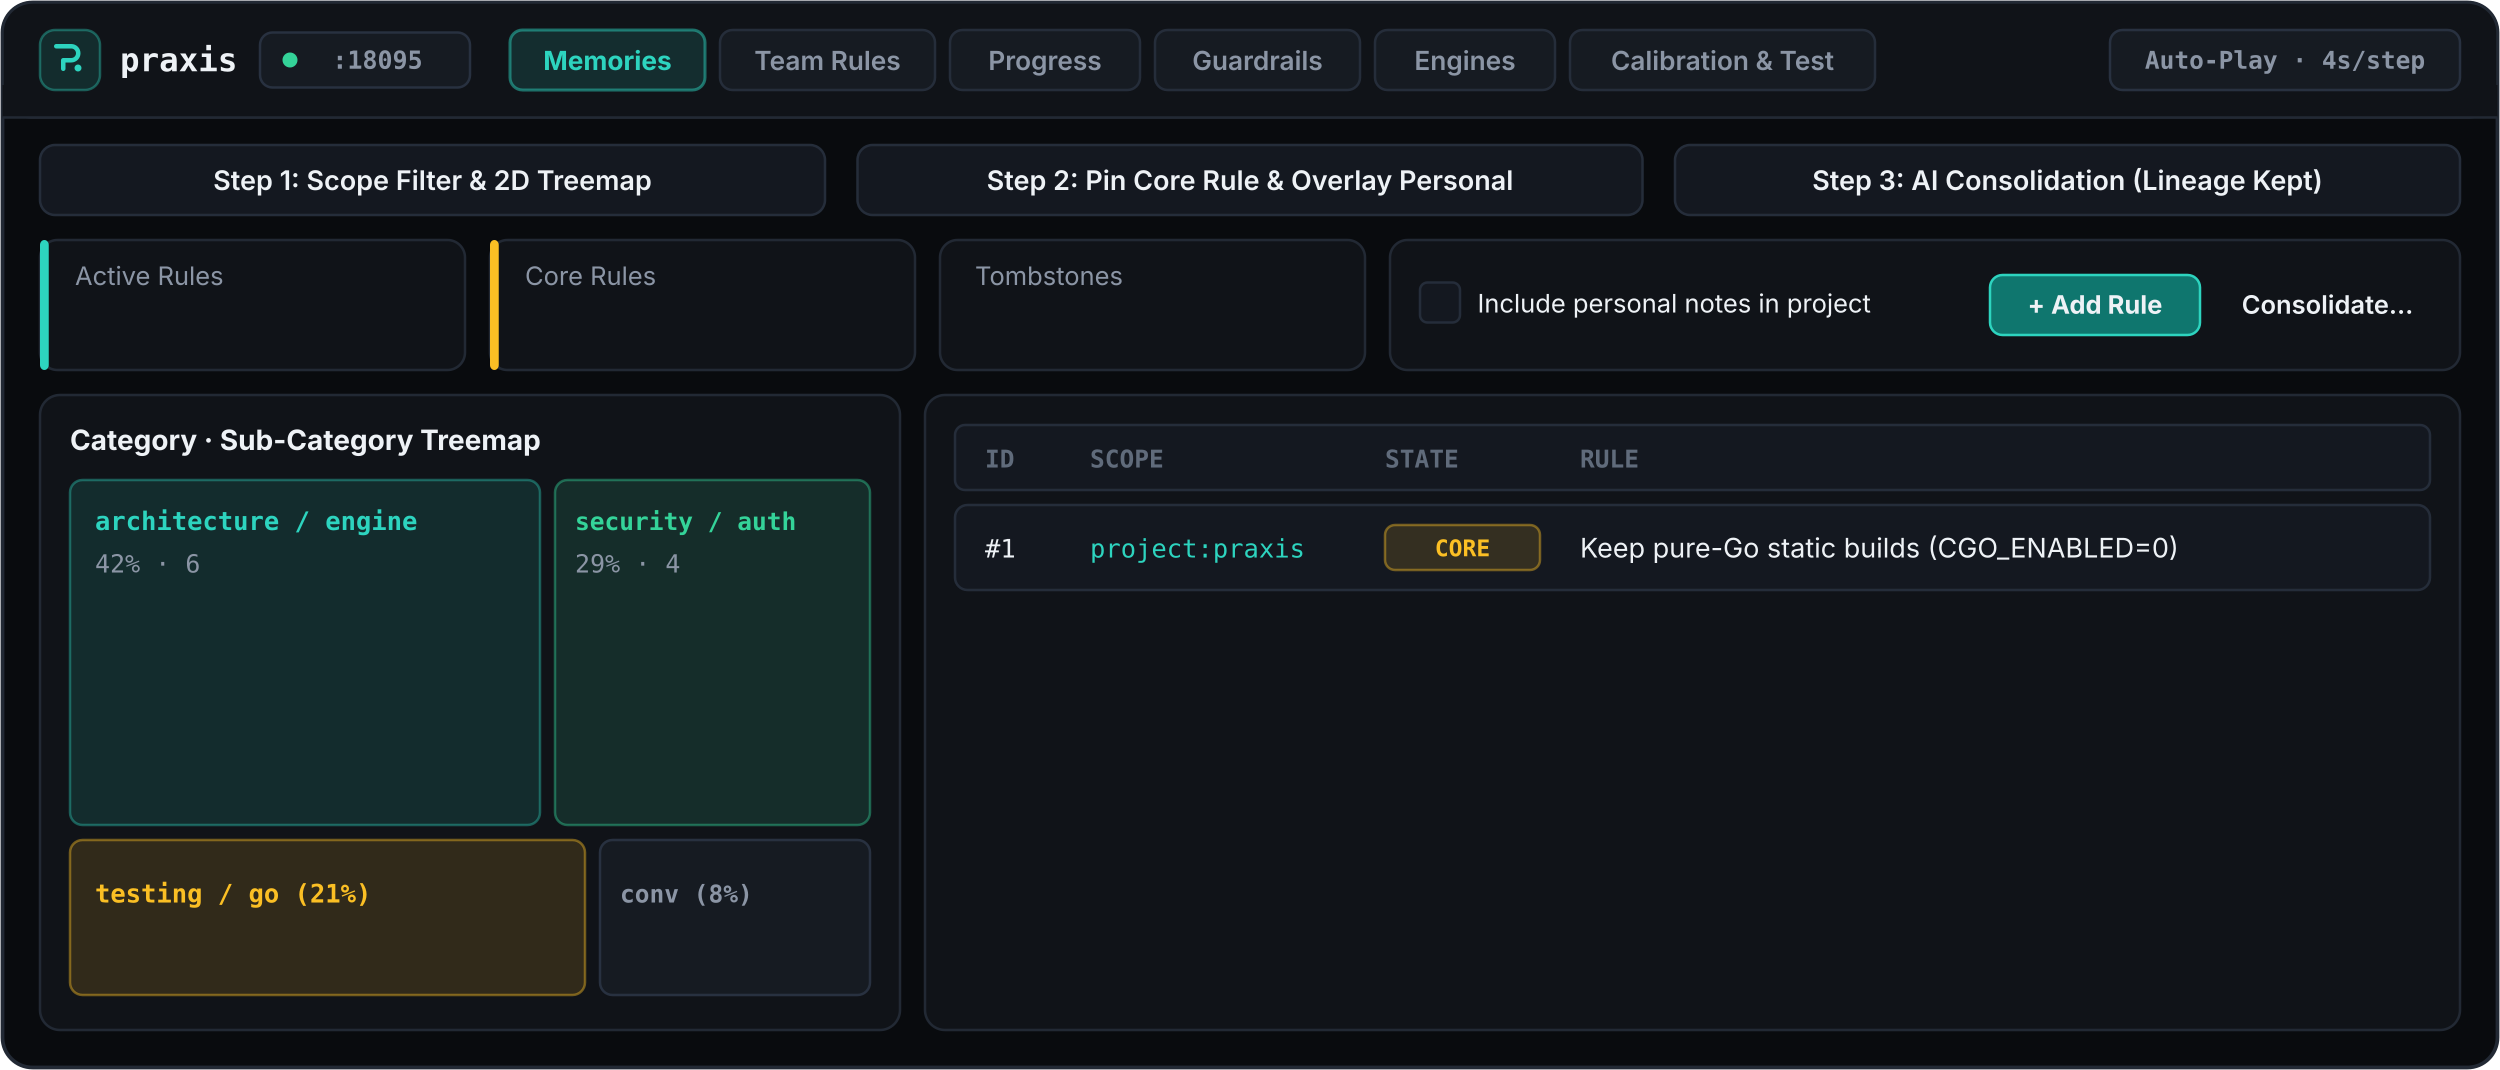
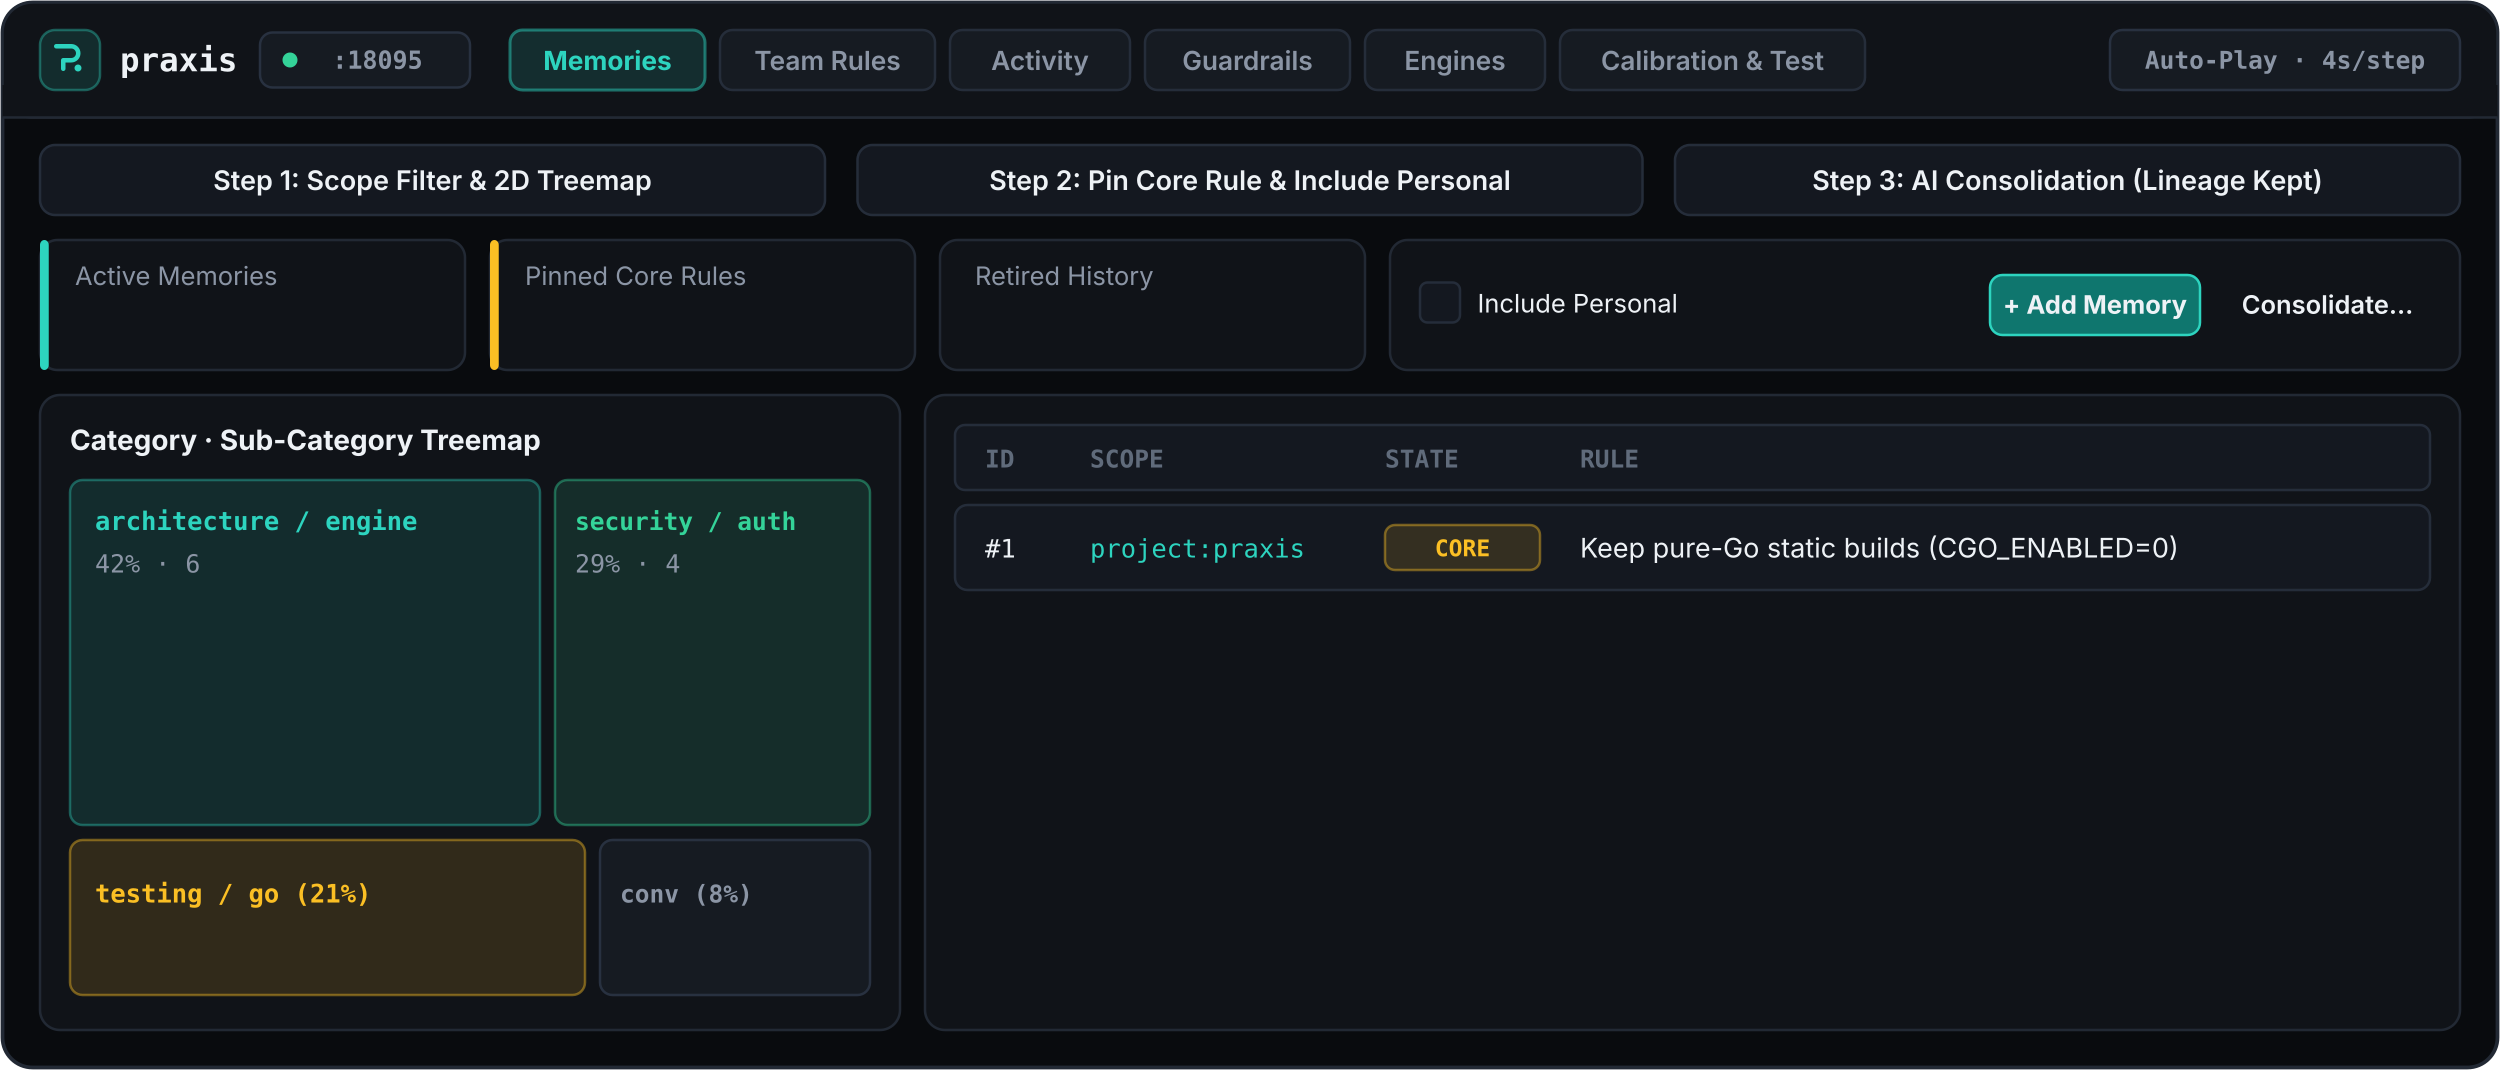
<svg xmlns="http://www.w3.org/2000/svg" viewBox="0 0 1000 428" width="100%" height="100%" role="img" aria-label="Web Console Memories Tab Simulation">
  <style>
    .outer { fill: #090b0e; stroke: #222934; stroke-width: 1.5; }
    .topbar { fill: #101318; stroke: #222934; stroke-width: 1; }
    .card { fill: #101318; stroke: #222934; stroke-width: 1; }
    .sub { fill: #141820; stroke: #252d3a; stroke-width: 1; }
    .sub-hi { fill: rgba(45, 212, 191, 0.10); stroke: rgba(45, 212, 191, 0.42); stroke-width: 1.2; }
    .sub-ok { fill: rgba(52, 211, 153, 0.10); stroke: rgba(52, 211, 153, 0.42); stroke-width: 1.2; }
    .sub-warn { fill: rgba(251, 191, 36, 0.10); stroke: rgba(251, 191, 36, 0.42); stroke-width: 1.2; }
    .sub-err { fill: rgba(248, 113, 113, 0.10); stroke: rgba(248, 113, 113, 0.45); stroke-width: 1.2; }
    .nav-shell { fill: #101318; stroke: #222934; stroke-width: 1; }
    .pill-idle { fill: #161b22; stroke: #252d3a; stroke-width: 1; }
    .pill-act { fill: rgba(45, 212, 191, 0.14); stroke: rgba(45, 212, 191, 0.48); stroke-width: 1.2; }
    .b-ok { fill: rgba(52, 211, 153, 0.14); stroke: rgba(52, 211, 153, 0.42); stroke-width: 1; }
    .b-err { fill: rgba(248, 113, 113, 0.14); stroke: rgba(248, 113, 113, 0.42); stroke-width: 1; }
    .b-warn { fill: rgba(251, 191, 36, 0.14); stroke: rgba(251, 191, 36, 0.42); stroke-width: 1; }
    .b-info { fill: rgba(45, 212, 191, 0.13); stroke: rgba(45, 212, 191, 0.38); stroke-width: 1; }
    .b-mut { fill: #161b22; stroke: #283140; stroke-width: 1; }
    .sans { font-family: "Inter", "Pretendard", -apple-system, BlinkMacSystemFont, "Segoe UI", "Apple SD Gothic Neo", "Noto Sans KR", sans-serif; }
    .mono { font-family: "JetBrains Mono", "SF Mono", Menlo, Consolas, monospace; }
    .t-pri { fill: #eef2f6; }
    .t-sec { fill: #8b95a5; }
    .t-mut { fill: #606b7b; }
    .t-acc { fill: #2dd4bf; }
    .t-ok { fill: #34d399; }
    .t-warn { fill: #fbbf24; }
    .t-err { fill: #f87171; }
    .btn-pri { fill: #0f766e; stroke: #2dd4bf; stroke-width: 1; }
    .f1, .f2, .f3 { opacity: 0; }
    .f1 { animation: loop1 12s infinite; }
    .f2 { animation: loop2 12s infinite; }
    .f3 { animation: loop3 12s infinite; }
    @keyframes loop1 { 0%, 31% { opacity: 1; } 34%, 100% { opacity: 0; } }
    @keyframes loop2 { 0%, 32% { opacity: 0; } 34%, 65% { opacity: 1; } 68%, 100% { opacity: 0; } }
    @keyframes loop3 { 0%, 66% { opacity: 0; } 68%, 98% { opacity: 1; } 100% { opacity: 0; } }
</style>
  <rect class="outer" x="1" y="1" width="998" height="426" rx="12" />
  <rect class="topbar" x="1" y="1" width="998" height="46" rx="12" />
  <rect x="1" y="34" width="998" height="13" fill="#101318" />
  <line x1="1" y1="47" x2="999" y2="47" stroke="#222934" stroke-width="1" />
  <rect class="b-info" x="16" y="12" width="24" height="24" rx="6" />
  <path d="M22.5 18.5h6a2.8 2.8 0 0 1 0 5.6h-3.2v3.4" fill="none" stroke="#2dd4bf" stroke-width="1.8" stroke-linecap="round" stroke-linejoin="round" />
  <circle cx="31.2" cy="27.2" r="1.4" fill="#2dd4bf" />
  <text x="48" y="28.5" class="mono t-pri" font-size="13" font-weight="700">praxis</text>
  <rect class="b-mut" x="104" y="13" width="84" height="22" rx="5" />
  <circle cx="116" cy="24" r="3" fill="#34d399" />
  <text x="151" y="27.5" text-anchor="middle" class="mono t-sec" font-size="10" font-weight="600">:18095</text>
  <rect class="pill-act" x="204" y="12" width="78" height="24" rx="5" />
  <text x="243.0" y="28" text-anchor="middle" class="sans t-acc" font-size="10.5" font-weight="700">Memories</text>
  <rect class="pill-idle" x="288" y="12" width="86" height="24" rx="5" />
  <text x="331.0" y="28" text-anchor="middle" class="sans t-sec" font-size="10.5" font-weight="600">Team Rules</text>
-   <rect class="pill-idle" x="380" y="12" width="76" height="24" rx="5" />
-   <text x="418.0" y="28" text-anchor="middle" class="sans t-sec" font-size="10.5" font-weight="600">Progress</text>
-   <rect class="pill-idle" x="462" y="12" width="82" height="24" rx="5" />
-   <text x="503.0" y="28" text-anchor="middle" class="sans t-sec" font-size="10.5" font-weight="600">Guardrails</text>
-   <rect class="pill-idle" x="550" y="12" width="72" height="24" rx="5" />
-   <text x="586.0" y="28" text-anchor="middle" class="sans t-sec" font-size="10.5" font-weight="600">Engines</text>
-   <rect class="pill-idle" x="628" y="12" width="122" height="24" rx="5" />
-   <text x="689.0" y="28" text-anchor="middle" class="sans t-sec" font-size="10.5" font-weight="600">Calibration &amp; Test</text>
+   <rect class="pill-idle" x="380" y="12" width="72" height="24" rx="5" />
+   <text x="416.0" y="28" text-anchor="middle" class="sans t-sec" font-size="10.5" font-weight="600">Activity</text>
+   <rect class="pill-idle" x="458" y="12" width="82" height="24" rx="5" />
+   <text x="499.0" y="28" text-anchor="middle" class="sans t-sec" font-size="10.5" font-weight="600">Guardrails</text>
+   <rect class="pill-idle" x="546" y="12" width="72" height="24" rx="5" />
+   <text x="582.0" y="28" text-anchor="middle" class="sans t-sec" font-size="10.5" font-weight="600">Engines</text>
+   <rect class="pill-idle" x="624" y="12" width="122" height="24" rx="5" />
+   <text x="685.0" y="28" text-anchor="middle" class="sans t-sec" font-size="10.5" font-weight="600">Calibration &amp; Test</text>
  <rect class="b-mut" x="844" y="12" width="140" height="24" rx="5" />
  <text x="914" y="27.5" text-anchor="middle" class="mono t-sec" font-size="9.8" font-weight="600">Auto-Play · 4s/step</text>
  <rect class="sub" x="16" y="58" width="314" height="28" rx="6" />
  <g class="f1">
    <rect class="sub-hi" x="16" y="58" width="314" height="28" rx="6" />
  </g>
  <text x="173" y="76" text-anchor="middle" class="sans t-pri" font-size="10.8" font-weight="600">Step 1: Scope Filter &amp; 2D Treemap</text>
  <rect class="sub" x="343" y="58" width="314" height="28" rx="6" />
  <g class="f2">
    <rect class="sub-hi" x="343" y="58" width="314" height="28" rx="6" />
  </g>
-   <text x="500" y="76" text-anchor="middle" class="sans t-pri" font-size="10.8" font-weight="600">Step 2: Pin Core Rule &amp; Overlay Personal</text>
+   <text x="500" y="76" text-anchor="middle" class="sans t-pri" font-size="10.8" font-weight="600">Step 2: Pin Core Rule &amp; Include Personal</text>
  <rect class="sub" x="670" y="58" width="314" height="28" rx="6" />
  <g class="f3">
    <rect class="sub-hi" x="670" y="58" width="314" height="28" rx="6" />
  </g>
  <text x="827" y="76" text-anchor="middle" class="sans t-pri" font-size="10.8" font-weight="600">Step 3: AI Consolidation (Lineage Kept)</text>
  <rect class="card" x="16" y="96" width="170" height="52" rx="7" />
  <rect x="16" y="96" width="3.5" height="52" rx="2" fill="#2dd4bf" />
-   <text x="30" y="114" class="sans t-sec" font-size="10.2">Active Rules</text>
+   <text x="30" y="114" class="sans t-sec" font-size="10.2">Active Memories</text>
  <text x="30" y="138" class="mono t-acc f1" font-size="18" font-weight="700">14</text>
  <text x="30" y="138" class="mono t-acc f2" font-size="18" font-weight="700">15</text>
  <text x="30" y="138" class="mono t-acc f3" font-size="18" font-weight="700">14</text>
  <rect class="card" x="196" y="96" width="170" height="52" rx="7" />
  <rect x="196" y="96" width="3.5" height="52" rx="2" fill="#fbbf24" />
-   <text x="210" y="114" class="sans t-sec" font-size="10.2">Core Rules</text>
+   <text x="210" y="114" class="sans t-sec" font-size="10.2">Pinned Core Rules</text>
  <text x="210" y="138" class="mono t-warn f1" font-size="18" font-weight="700">3</text>
  <text x="210" y="138" class="mono t-warn f2" font-size="18" font-weight="700">4</text>
  <text x="210" y="138" class="mono t-warn f3" font-size="18" font-weight="700">4</text>
  <rect class="card" x="376" y="96" width="170" height="52" rx="7" />
-   <text x="390" y="114" class="sans t-sec" font-size="10.2">Tombstones</text>
+   <text x="390" y="114" class="sans t-sec" font-size="10.2">Retired History</text>
  <text x="390" y="138" class="mono t-sec f1" font-size="18" font-weight="700">4</text>
  <text x="390" y="138" class="mono t-sec f2" font-size="18" font-weight="700">4</text>
  <text x="390" y="138" class="mono t-sec f3" font-size="18" font-weight="700">6</text>
  <rect class="card" x="556" y="96" width="428" height="52" rx="7" />
  <rect class="sub" x="568" y="113" width="16" height="16" rx="3" />
  <g class="f2">
    <rect class="b-info" x="568" y="113" width="16" height="16" rx="3" />
    <path d="M571.5 121 L574.8 124.2 L580.5 117.5" fill="none" stroke="#2dd4bf" stroke-width="1.9" />
  </g>
  <g class="f3">
    <rect class="b-info" x="568" y="113" width="16" height="16" rx="3" />
    <path d="M571.5 121 L574.8 124.2 L580.5 117.5" fill="none" stroke="#2dd4bf" stroke-width="1.9" />
  </g>
-   <text x="591" y="125" class="sans t-pri" font-size="10.2">Include personal notes in project</text>
+   <text x="591" y="125" class="sans t-pri" font-size="10.2">Include Personal</text>
  <rect class="btn-pri" x="796" y="110" width="84" height="24" rx="5" />
-   <text x="838" y="125.5" text-anchor="middle" class="sans t-pri" font-size="10.2" font-weight="700">+ Add Rule</text>
+   <text x="838" y="125.5" text-anchor="middle" class="sans t-pri" font-size="10.2" font-weight="700">+ Add Memory</text>
  <rect class="pill-idle f1" x="888" y="110" width="86" height="24" rx="5" />
  <rect class="pill-idle f2" x="888" y="110" width="86" height="24" rx="5" />
  <rect class="pill-act f3" x="888" y="110" width="86" height="24" rx="5" />
  <text x="931" y="125.5" text-anchor="middle" class="sans t-pri" font-size="10.2" font-weight="600">Consolidate...</text>
  <rect class="card" x="16" y="158" width="344" height="254" rx="8" />
  <text x="28" y="180" class="sans t-pri" font-size="11.2" font-weight="700">Category · Sub-Category Treemap</text>
  <rect class="b-info" x="28" y="192" width="188" height="138" rx="5" />
  <text x="38" y="212" class="mono t-acc" font-size="10.2" font-weight="700">architecture / engine</text>
  <text x="38" y="229" class="mono t-sec" font-size="10">42% · 6</text>
  <rect class="b-ok" x="222" y="192" width="126" height="138" rx="5" />
  <text x="230" y="212" class="mono t-ok" font-size="9.8" font-weight="700">security / auth</text>
  <text x="230" y="229" class="mono t-sec" font-size="10">29% · 4</text>
  <rect class="b-warn" x="28" y="336" width="206" height="62" rx="5" />
  <text x="38" y="361" class="mono t-warn" font-size="10.2" font-weight="700">testing / go (21%)</text>
  <rect class="b-mut" x="240" y="336" width="108" height="62" rx="5" />
  <text x="248" y="361" class="mono t-sec" font-size="9.8" font-weight="700">conv (8%)</text>
  <rect class="card" x="370" y="158" width="614" height="254" rx="8" />
  <rect class="sub" x="382" y="170" width="590" height="26" rx="4" />
  <text x="394" y="187" class="mono t-mut" font-size="9.8" font-weight="700">ID</text>
  <text x="436" y="187" class="mono t-mut" font-size="9.8" font-weight="700">SCOPE</text>
  <text x="554" y="187" class="mono t-mut" font-size="9.8" font-weight="700">STATE</text>
  <text x="632" y="187" class="mono t-mut" font-size="9.8" font-weight="700">RULE</text>
  <rect class="sub" x="382" y="202" width="590" height="34" rx="5" />
  <text x="394" y="223" class="mono t-pri" font-size="10.2">#1</text>
  <text x="436" y="223" class="mono t-acc" font-size="10.2">project:praxis</text>
  <rect class="b-warn" x="554" y="210" width="62" height="18" rx="4" />
  <text x="585" y="222.5" text-anchor="middle" class="mono t-warn" font-size="9.2" font-weight="700">CORE</text>
  <text x="632" y="223" class="sans t-pri" font-size="10.8">Keep pure-Go static builds (CGO_ENABLED=0)</text>
  <g class="f1">
    <rect class="sub" x="382" y="242" width="590" height="34" rx="5" />
    <text x="394" y="263" class="mono t-pri" font-size="10.2">#4</text>
    <text x="436" y="263" class="mono t-acc" font-size="10.2">project:praxis</text>
    <rect class="b-ok" x="554" y="250" width="62" height="18" rx="4" />
    <text x="585" y="262.5" text-anchor="middle" class="mono t-ok" font-size="9.2" font-weight="700">ACTIVE</text>
    <text x="632" y="263" class="sans t-pri" font-size="10.8">Use signed HttpOnly cookies for session auth</text>
    <rect class="sub" x="382" y="282" width="590" height="34" rx="5" />
    <text x="394" y="303" class="mono t-pri" font-size="10.2">#7</text>
    <text x="436" y="303" class="mono t-acc" font-size="10.2">project:praxis</text>
    <rect class="b-ok" x="554" y="290" width="62" height="18" rx="4" />
    <text x="585" y="302.5" text-anchor="middle" class="mono t-ok" font-size="9.2" font-weight="700">ACTIVE</text>
    <text x="632" y="303" class="sans t-pri" font-size="10.8">Write unit tests as table-driven subtests</text>
    <rect class="sub" x="382" y="322" width="590" height="34" rx="5" />
    <text x="394" y="343" class="mono t-pri" font-size="10.2">#9</text>
    <text x="436" y="343" class="mono t-acc" font-size="10.2">project:praxis</text>
    <rect class="b-ok" x="554" y="330" width="62" height="18" rx="4" />
    <text x="585" y="342.5" text-anchor="middle" class="mono t-ok" font-size="9.2" font-weight="700">ACTIVE</text>
    <text x="632" y="343" class="sans t-pri" font-size="10.8">Reuse table-driven test specs in domain files</text>
  </g>
  <g class="f2">
    <rect class="sub-hi" x="382" y="242" width="590" height="34" rx="5" />
    <text x="394" y="263" class="mono t-pri" font-size="10.2">#4</text>
    <text x="436" y="263" class="mono t-acc" font-size="10.2">project:praxis</text>
    <rect class="b-warn" x="554" y="250" width="62" height="18" rx="4" />
    <text x="585" y="262.5" text-anchor="middle" class="mono t-warn" font-size="9.2" font-weight="700">CORE</text>
    <text x="632" y="263" class="sans t-pri" font-size="10.8" font-weight="600">Use signed HttpOnly cookies for session auth</text>
    <rect class="sub-ok" x="382" y="282" width="590" height="34" rx="5" />
    <text x="394" y="303" class="mono t-ok" font-size="10.2">#12</text>
    <text x="436" y="303" class="mono t-ok" font-size="10.2">personal</text>
    <rect class="b-ok" x="554" y="290" width="62" height="18" rx="4" />
    <text x="585" y="302.5" text-anchor="middle" class="mono t-ok" font-size="9.0" font-weight="700">OVERLAY</text>
    <text x="632" y="303" class="sans t-ok" font-size="10.8" font-weight="600">Lead with the conclusion in concise Markdown</text>
  </g>
  <g class="f3">
    <rect class="sub" x="382" y="242" width="590" height="34" rx="5" />
    <text x="394" y="263" class="mono t-pri" font-size="10.2">#4</text>
    <text x="436" y="263" class="mono t-acc" font-size="10.2">project:praxis</text>
    <rect class="b-warn" x="554" y="250" width="62" height="18" rx="4" />
    <text x="585" y="262.5" text-anchor="middle" class="mono t-warn" font-size="9.2" font-weight="700">CORE</text>
    <text x="632" y="263" class="sans t-pri" font-size="10.8">Use signed HttpOnly cookies for session auth</text>
    <rect class="sub-ok" x="382" y="282" width="590" height="34" rx="5" />
    <text x="394" y="303" class="mono t-ok" font-size="10.2">#15</text>
    <text x="436" y="303" class="mono t-acc" font-size="10.2">project:praxis</text>
    <rect class="b-info" x="554" y="290" width="62" height="18" rx="4" />
    <text x="585" y="302.5" text-anchor="middle" class="mono t-acc" font-size="9.2" font-weight="700">MERGED</text>
    <text x="632" y="303" class="sans t-ok" font-size="10.4" font-weight="600">[#15] Consolidate tests into table-driven subtests (Replaces #7, #9)</text>
    <rect class="sub-hi" x="382" y="328" width="590" height="70" rx="6" />
    <text x="398" y="352" class="sans t-acc" font-size="11.2" font-weight="700">AI Consolidation Proposal</text>
    <text x="398" y="376" class="sans t-pri" font-size="10.6">Merge overlapping #7 + #9 → single rule #15 (Replaces lineage preserved)</text>
    <rect class="btn-pri" x="866" y="352" width="92" height="26" rx="5" />
    <text x="912" y="369" text-anchor="middle" class="sans t-pri" font-size="10.2" font-weight="700">Apply Merge</text>
  </g>
</svg>
